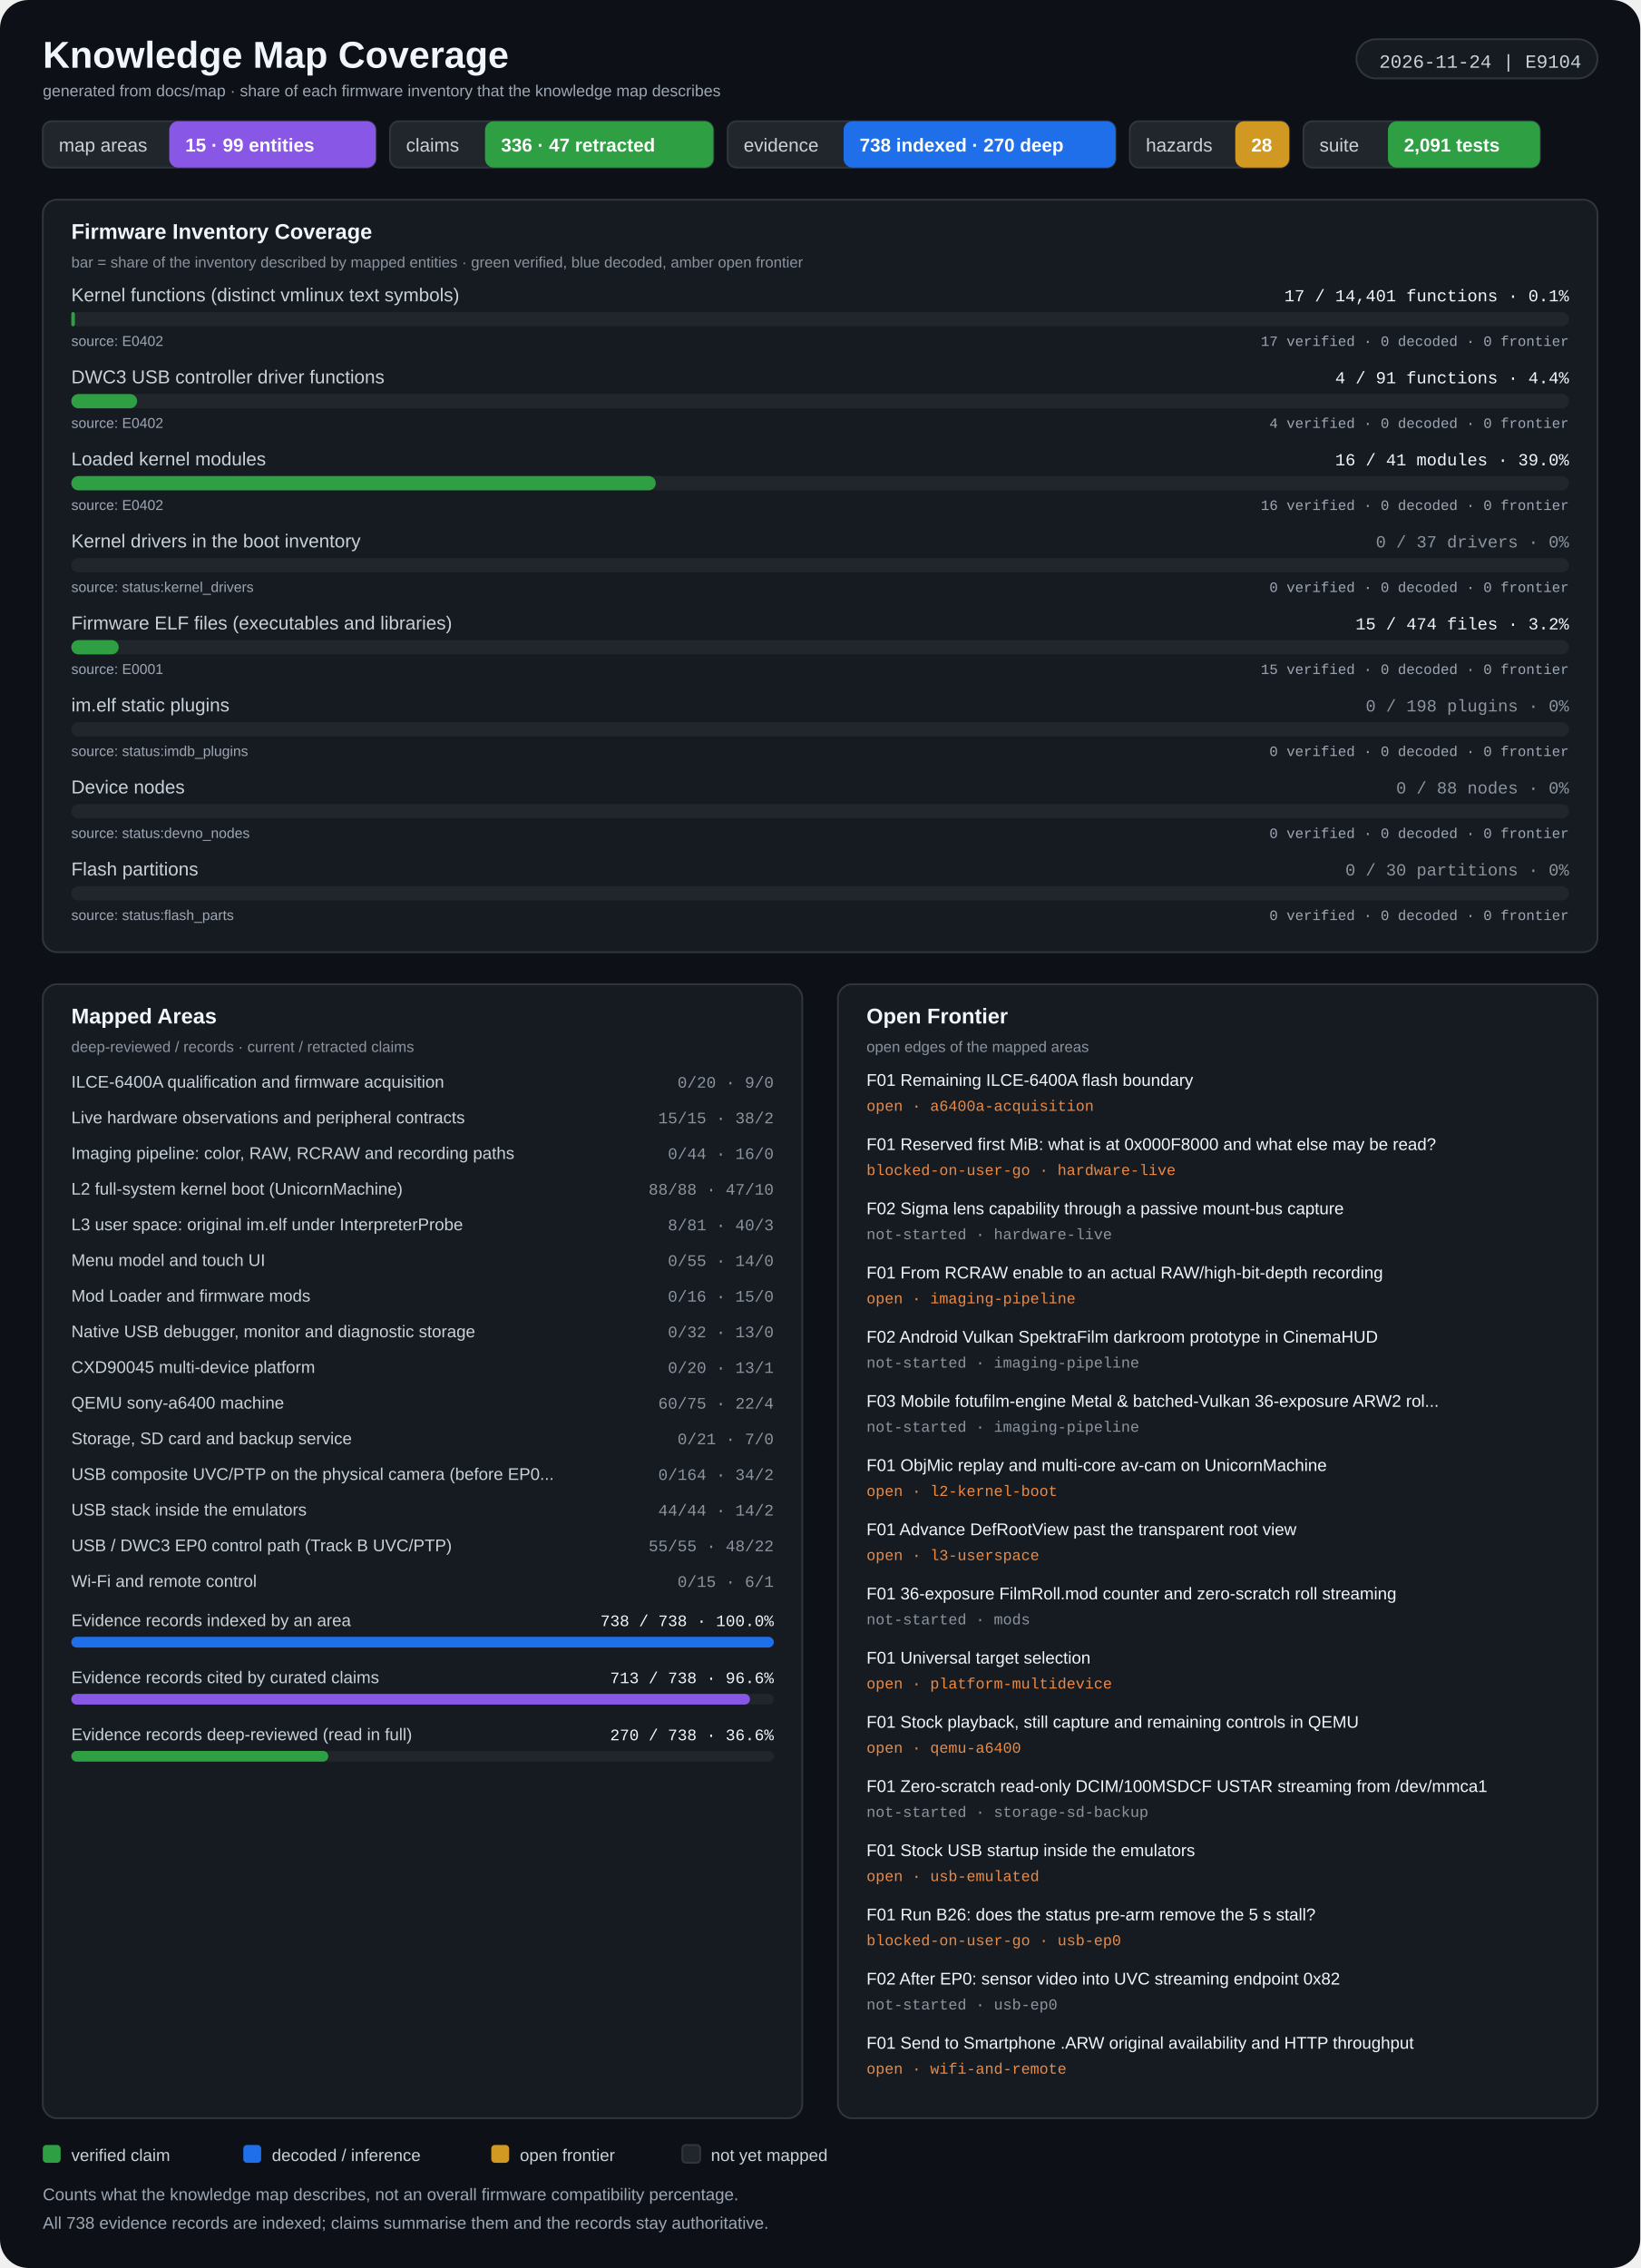
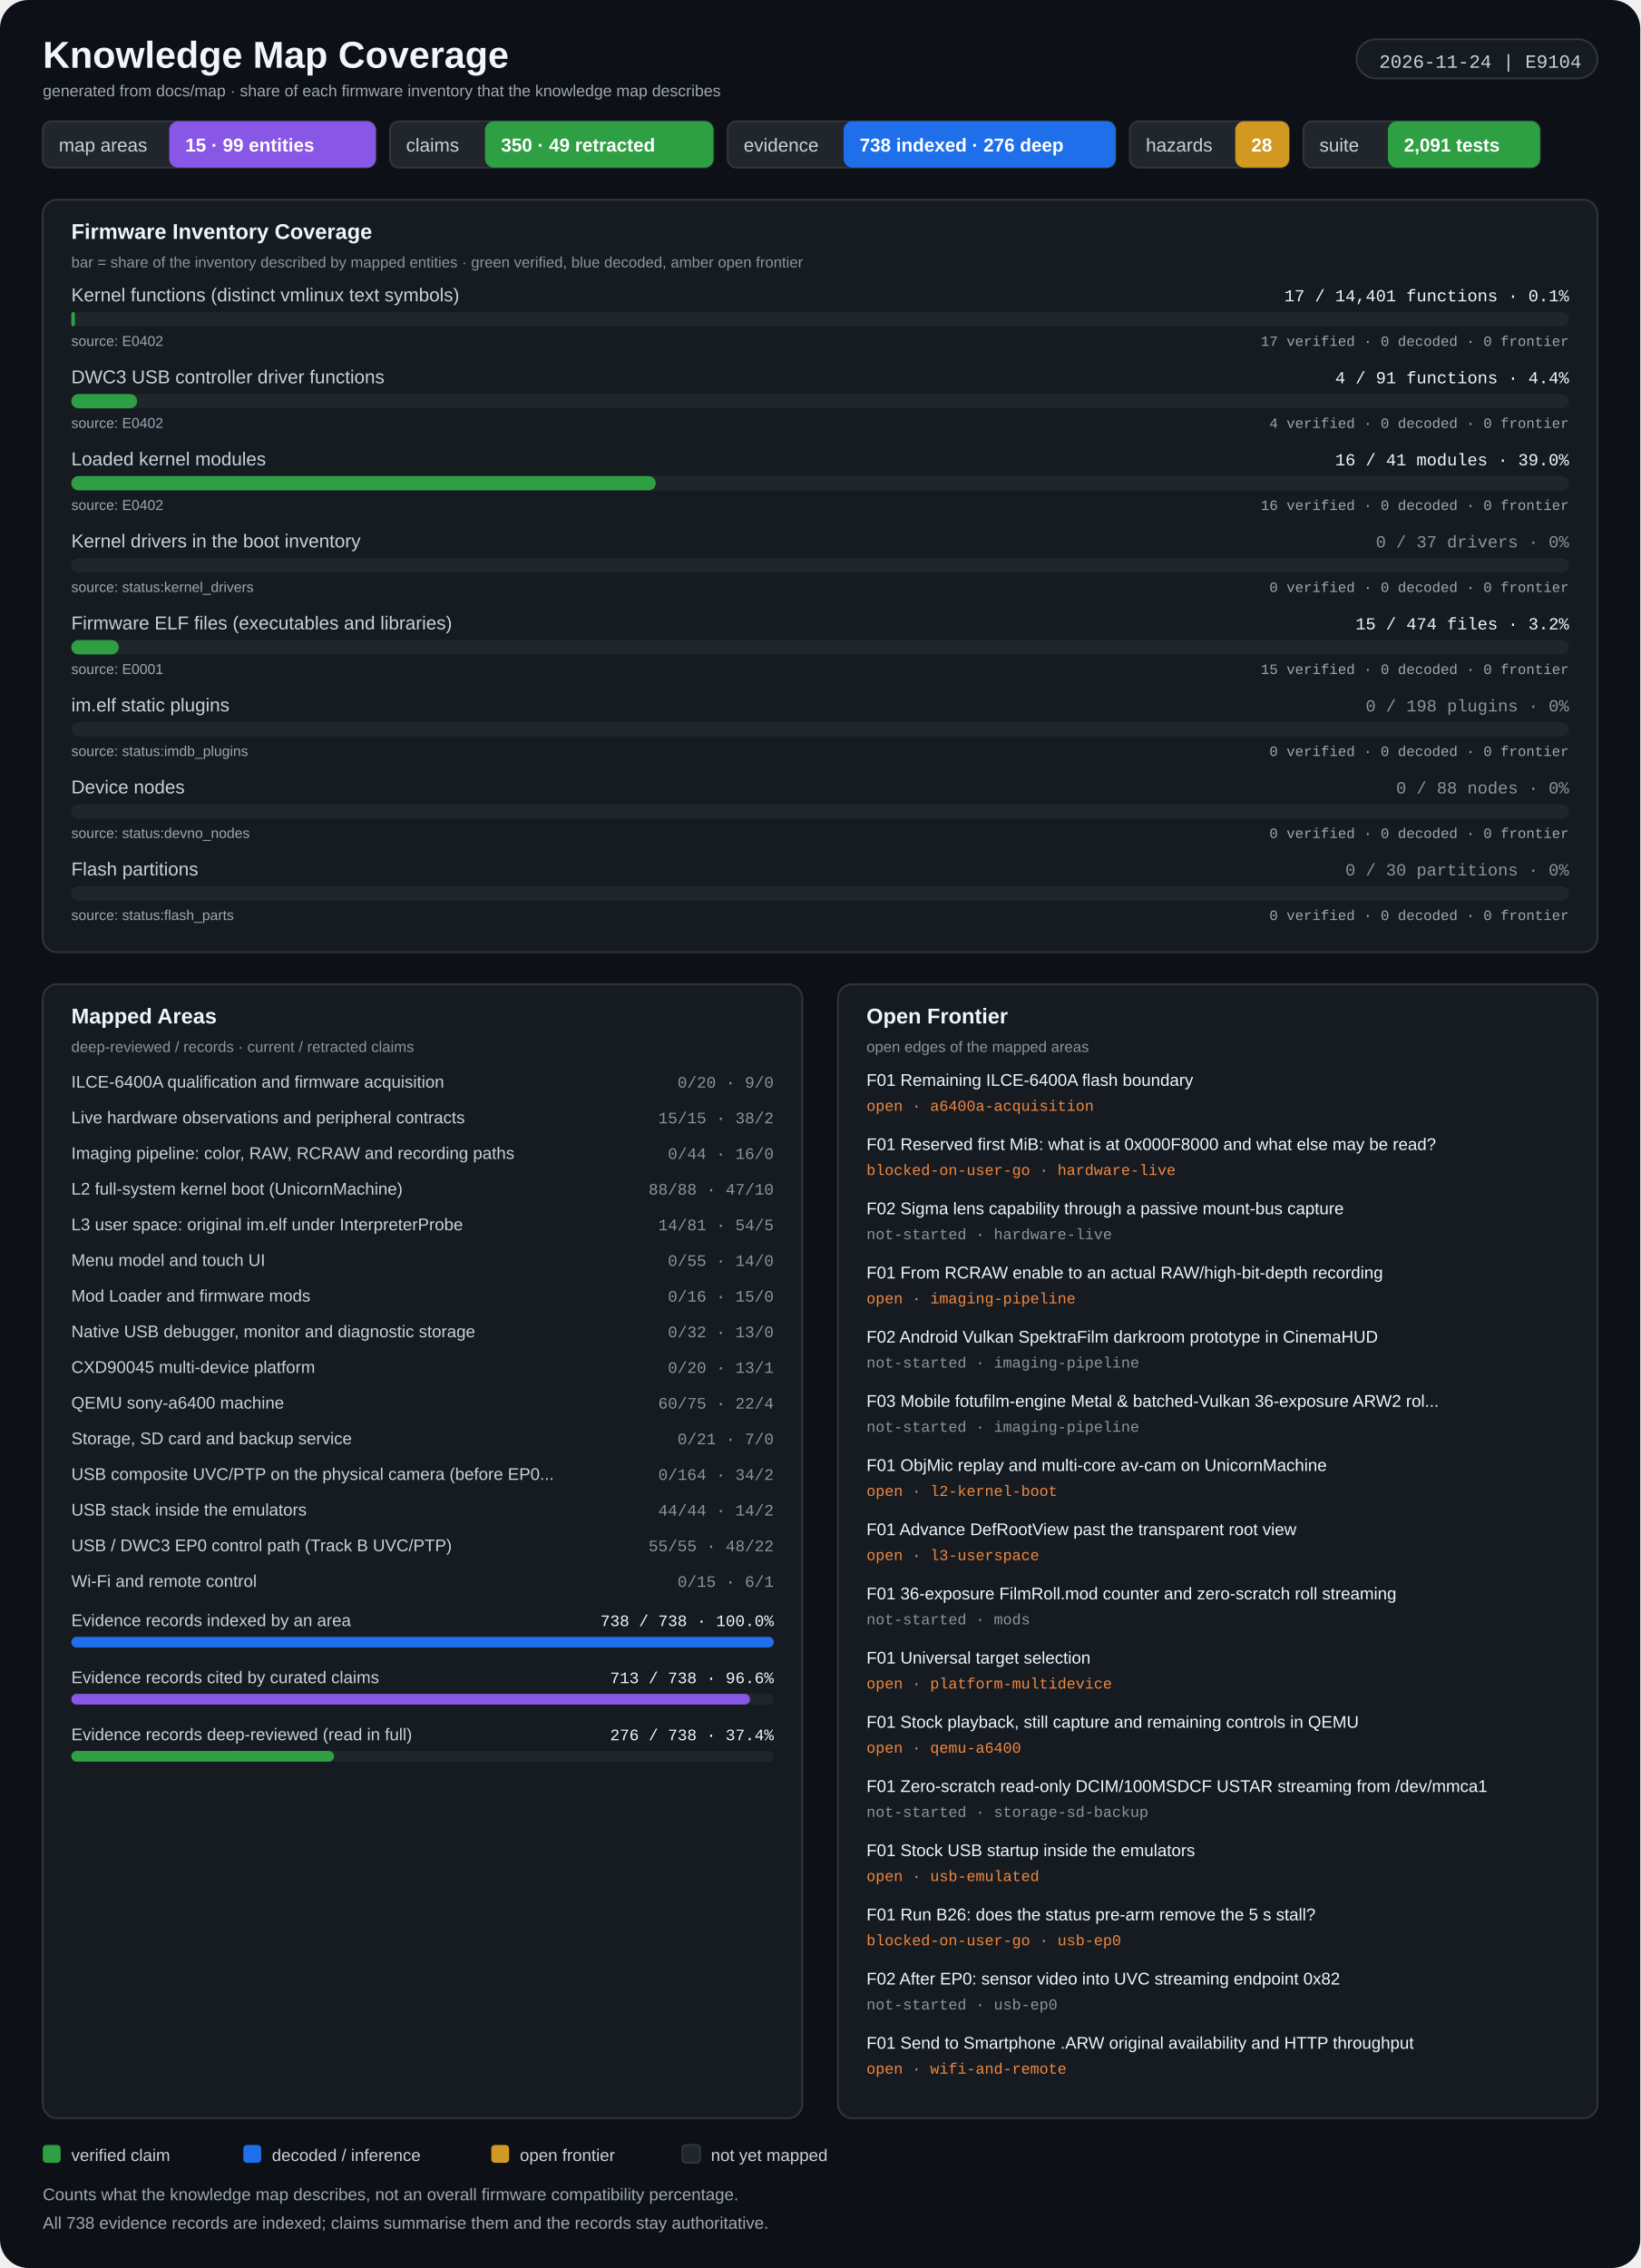
<svg xmlns="http://www.w3.org/2000/svg" width="920" height="1272" viewBox="0 0 920 1272" role="img" aria-labelledby="title desc">
  <rect width="920" height="1272" rx="16" fill="#0d1117" />
  <g>
    <text x="24" y="38" fill="#f0f6fc" font-size="21" font-weight="700" font-family="Segoe UI, Arial, sans-serif" text-anchor="start">Knowledge Map Coverage</text>
    <text x="24" y="54" fill="#9da7b3" font-size="9" font-weight="400" font-family="Segoe UI, Arial, sans-serif" text-anchor="start">generated from docs/map · share of each firmware inventory that the knowledge map describes</text>
    <rect x="760.82" y="22" width="135.18" height="22" rx="11" fill="#161b22" stroke="#30363d" stroke-width="1" />
    <text x="887" y="38" fill="#c9d1d9" font-size="10.5" font-weight="400" font-family="Consolas, 'Courier New', monospace" text-anchor="end">2026-11-24 | E9104</text>
    <rect x="24" y="68" width="186.763" height="26" rx="5" fill="#21262d" stroke="#30363d" stroke-width="1" />
    <rect x="94.92" y="68" width="115.843" height="26" rx="5" fill="#8957e5" />
    <text x="33" y="85" fill="#c9d1d9" font-size="10.5" font-weight="400" font-family="Segoe UI, Arial, sans-serif" text-anchor="start">map areas</text>
    <text x="103.92" y="85" fill="#ffffff" font-size="10.5" font-weight="700" font-family="Segoe UI, Arial, sans-serif" text-anchor="start">15 · 99 entities</text>
    <rect x="218.763" y="68" width="181.354" height="26" rx="5" fill="#21262d" stroke="#30363d" stroke-width="1" />
    <rect x="272.043" y="68" width="128.074" height="26" rx="5" fill="#2ea043" />
    <text x="227.763" y="85" fill="#c9d1d9" font-size="10.5" font-weight="400" font-family="Segoe UI, Arial, sans-serif" text-anchor="start">claims</text>
-     <text x="281.043" y="85" fill="#ffffff" font-size="10.5" font-weight="700" font-family="Segoe UI, Arial, sans-serif" text-anchor="start">336 · 47 retracted</text>
+     <text x="281.043" y="85" fill="#ffffff" font-size="10.5" font-weight="700" font-family="Segoe UI, Arial, sans-serif" text-anchor="start">350 · 49 retracted</text>
    <rect x="408.117" y="68" width="217.574" height="26" rx="5" fill="#21262d" stroke="#30363d" stroke-width="1" />
    <rect x="473.157" y="68" width="152.534" height="26" rx="5" fill="#1f6feb" />
    <text x="417.117" y="85" fill="#c9d1d9" font-size="10.5" font-weight="400" font-family="Segoe UI, Arial, sans-serif" text-anchor="start">evidence</text>
-     <text x="482.157" y="85" fill="#ffffff" font-size="10.5" font-weight="700" font-family="Segoe UI, Arial, sans-serif" text-anchor="start">738 indexed · 270 deep</text>
+     <text x="482.157" y="85" fill="#ffffff" font-size="10.5" font-weight="700" font-family="Segoe UI, Arial, sans-serif" text-anchor="start">738 indexed · 276 deep</text>
    <rect x="633.691" y="68" width="89.39" height="26" rx="5" fill="#21262d" stroke="#30363d" stroke-width="1" />
    <rect x="692.851" y="68" width="30.23" height="26" rx="5" fill="#d29922" />
    <text x="642.691" y="85" fill="#c9d1d9" font-size="10.5" font-weight="400" font-family="Segoe UI, Arial, sans-serif" text-anchor="start">hazards</text>
    <text x="701.851" y="85" fill="#ffffff" font-size="10.5" font-weight="700" font-family="Segoe UI, Arial, sans-serif" text-anchor="start">28</text>
    <rect x="731.082" y="68" width="132.667" height="26" rx="5" fill="#21262d" stroke="#30363d" stroke-width="1" />
    <rect x="778.482" y="68" width="85.267" height="26" rx="5" fill="#2ea043" />
    <text x="740.082" y="85" fill="#c9d1d9" font-size="10.5" font-weight="400" font-family="Segoe UI, Arial, sans-serif" text-anchor="start">suite</text>
    <text x="787.482" y="85" fill="#ffffff" font-size="10.5" font-weight="700" font-family="Segoe UI, Arial, sans-serif" text-anchor="start">2,091 tests</text>
    <rect x="24" y="112" width="872" height="422" rx="8" fill="#161b22" stroke="#30363d" stroke-width="1" />
    <text x="40" y="134" fill="#f0f6fc" font-size="12" font-weight="700" font-family="Segoe UI, Arial, sans-serif" text-anchor="start">Firmware Inventory Coverage</text>
    <text x="40" y="150" fill="#8b949e" font-size="8.5" font-weight="400" font-family="Segoe UI, Arial, sans-serif" text-anchor="start">bar = share of the inventory described by mapped entities · green verified, blue decoded, amber open frontier</text>
    <text x="40" y="169" fill="#c9d1d9" font-size="10.5" font-weight="400" font-family="Segoe UI, Arial, sans-serif" text-anchor="start">Kernel functions (distinct vmlinux text symbols)</text>
    <text x="880" y="169" fill="#f0f6fc" font-size="9.5" font-weight="400" font-family="Consolas, 'Courier New', monospace" text-anchor="end">17 / 14,401 functions · 0.1%</text>
    <rect x="40" y="175" width="840" height="8" rx="4" fill="#21262d" />
    <rect x="40" y="175" width="2" height="8" rx="1" fill="#2ea043" />
    <text x="40" y="194" fill="#9da7b3" font-size="8" font-weight="400" font-family="Segoe UI, Arial, sans-serif" text-anchor="start">source: E0402</text>
    <text x="880" y="194" fill="#9da7b3" font-size="8" font-weight="400" font-family="Consolas, 'Courier New', monospace" text-anchor="end">17 verified · 0 decoded · 0 frontier</text>
    <text x="40" y="215" fill="#c9d1d9" font-size="10.5" font-weight="400" font-family="Segoe UI, Arial, sans-serif" text-anchor="start">DWC3 USB controller driver functions</text>
    <text x="880" y="215" fill="#f0f6fc" font-size="9.5" font-weight="400" font-family="Consolas, 'Courier New', monospace" text-anchor="end">4 / 91 functions · 4.4%</text>
    <rect x="40" y="221" width="840" height="8" rx="4" fill="#21262d" />
    <rect x="40" y="221" width="36.923" height="8" rx="4" fill="#2ea043" />
    <text x="40" y="240" fill="#9da7b3" font-size="8" font-weight="400" font-family="Segoe UI, Arial, sans-serif" text-anchor="start">source: E0402</text>
    <text x="880" y="240" fill="#9da7b3" font-size="8" font-weight="400" font-family="Consolas, 'Courier New', monospace" text-anchor="end">4 verified · 0 decoded · 0 frontier</text>
    <text x="40" y="261" fill="#c9d1d9" font-size="10.5" font-weight="400" font-family="Segoe UI, Arial, sans-serif" text-anchor="start">Loaded kernel modules</text>
    <text x="880" y="261" fill="#f0f6fc" font-size="9.5" font-weight="400" font-family="Consolas, 'Courier New', monospace" text-anchor="end">16 / 41 modules · 39.0%</text>
    <rect x="40" y="267" width="840" height="8" rx="4" fill="#21262d" />
    <rect x="40" y="267" width="327.805" height="8" rx="4" fill="#2ea043" />
    <text x="40" y="286" fill="#9da7b3" font-size="8" font-weight="400" font-family="Segoe UI, Arial, sans-serif" text-anchor="start">source: E0402</text>
    <text x="880" y="286" fill="#9da7b3" font-size="8" font-weight="400" font-family="Consolas, 'Courier New', monospace" text-anchor="end">16 verified · 0 decoded · 0 frontier</text>
    <text x="40" y="307" fill="#c9d1d9" font-size="10.5" font-weight="400" font-family="Segoe UI, Arial, sans-serif" text-anchor="start">Kernel drivers in the boot inventory</text>
    <text x="880" y="307" fill="#8b949e" font-size="9.5" font-weight="400" font-family="Consolas, 'Courier New', monospace" text-anchor="end">0 / 37 drivers · 0%</text>
    <rect x="40" y="313" width="840" height="8" rx="4" fill="#21262d" />
    <text x="40" y="332" fill="#9da7b3" font-size="8" font-weight="400" font-family="Segoe UI, Arial, sans-serif" text-anchor="start">source: status:kernel_drivers</text>
    <text x="880" y="332" fill="#9da7b3" font-size="8" font-weight="400" font-family="Consolas, 'Courier New', monospace" text-anchor="end">0 verified · 0 decoded · 0 frontier</text>
    <text x="40" y="353" fill="#c9d1d9" font-size="10.5" font-weight="400" font-family="Segoe UI, Arial, sans-serif" text-anchor="start">Firmware ELF files (executables and libraries)</text>
    <text x="880" y="353" fill="#f0f6fc" font-size="9.5" font-weight="400" font-family="Consolas, 'Courier New', monospace" text-anchor="end">15 / 474 files · 3.2%</text>
    <rect x="40" y="359" width="840" height="8" rx="4" fill="#21262d" />
    <rect x="40" y="359" width="26.582" height="8" rx="4" fill="#2ea043" />
    <text x="40" y="378" fill="#9da7b3" font-size="8" font-weight="400" font-family="Segoe UI, Arial, sans-serif" text-anchor="start">source: E0001</text>
    <text x="880" y="378" fill="#9da7b3" font-size="8" font-weight="400" font-family="Consolas, 'Courier New', monospace" text-anchor="end">15 verified · 0 decoded · 0 frontier</text>
    <text x="40" y="399" fill="#c9d1d9" font-size="10.5" font-weight="400" font-family="Segoe UI, Arial, sans-serif" text-anchor="start">im.elf static plugins</text>
    <text x="880" y="399" fill="#8b949e" font-size="9.5" font-weight="400" font-family="Consolas, 'Courier New', monospace" text-anchor="end">0 / 198 plugins · 0%</text>
    <rect x="40" y="405" width="840" height="8" rx="4" fill="#21262d" />
    <text x="40" y="424" fill="#9da7b3" font-size="8" font-weight="400" font-family="Segoe UI, Arial, sans-serif" text-anchor="start">source: status:imdb_plugins</text>
    <text x="880" y="424" fill="#9da7b3" font-size="8" font-weight="400" font-family="Consolas, 'Courier New', monospace" text-anchor="end">0 verified · 0 decoded · 0 frontier</text>
    <text x="40" y="445" fill="#c9d1d9" font-size="10.5" font-weight="400" font-family="Segoe UI, Arial, sans-serif" text-anchor="start">Device nodes</text>
    <text x="880" y="445" fill="#8b949e" font-size="9.5" font-weight="400" font-family="Consolas, 'Courier New', monospace" text-anchor="end">0 / 88 nodes · 0%</text>
    <rect x="40" y="451" width="840" height="8" rx="4" fill="#21262d" />
    <text x="40" y="470" fill="#9da7b3" font-size="8" font-weight="400" font-family="Segoe UI, Arial, sans-serif" text-anchor="start">source: status:devno_nodes</text>
    <text x="880" y="470" fill="#9da7b3" font-size="8" font-weight="400" font-family="Consolas, 'Courier New', monospace" text-anchor="end">0 verified · 0 decoded · 0 frontier</text>
    <text x="40" y="491" fill="#c9d1d9" font-size="10.5" font-weight="400" font-family="Segoe UI, Arial, sans-serif" text-anchor="start">Flash partitions</text>
    <text x="880" y="491" fill="#8b949e" font-size="9.5" font-weight="400" font-family="Consolas, 'Courier New', monospace" text-anchor="end">0 / 30 partitions · 0%</text>
    <rect x="40" y="497" width="840" height="8" rx="4" fill="#21262d" />
    <text x="40" y="516" fill="#9da7b3" font-size="8" font-weight="400" font-family="Segoe UI, Arial, sans-serif" text-anchor="start">source: status:flash_parts</text>
    <text x="880" y="516" fill="#9da7b3" font-size="8" font-weight="400" font-family="Consolas, 'Courier New', monospace" text-anchor="end">0 verified · 0 decoded · 0 frontier</text>
    <rect x="24" y="552" width="426" height="636" rx="8" fill="#161b22" stroke="#30363d" stroke-width="1" />
    <rect x="470" y="552" width="426" height="636" rx="8" fill="#161b22" stroke="#30363d" stroke-width="1" />
    <text x="40" y="574" fill="#f0f6fc" font-size="12" font-weight="700" font-family="Segoe UI, Arial, sans-serif" text-anchor="start">Mapped Areas</text>
    <text x="40" y="590" fill="#8b949e" font-size="8.5" font-weight="400" font-family="Segoe UI, Arial, sans-serif" text-anchor="start">deep-reviewed / records · current / retracted claims</text>
    <text x="486" y="574" fill="#f0f6fc" font-size="12" font-weight="700" font-family="Segoe UI, Arial, sans-serif" text-anchor="start">Open Frontier</text>
    <text x="486" y="590" fill="#8b949e" font-size="8.5" font-weight="400" font-family="Segoe UI, Arial, sans-serif" text-anchor="start">open edges of the mapped areas</text>
    <text x="40" y="610" fill="#c9d1d9" font-size="9.5" font-weight="400" font-family="Segoe UI, Arial, sans-serif" text-anchor="start">ILCE-6400A qualification and firmware acquisition</text>
    <text x="434" y="610" fill="#8b949e" font-size="9" font-weight="400" font-family="Consolas, 'Courier New', monospace" text-anchor="end">0/20 · 9/0</text>
    <text x="40" y="630" fill="#c9d1d9" font-size="9.5" font-weight="400" font-family="Segoe UI, Arial, sans-serif" text-anchor="start">Live hardware observations and peripheral contracts</text>
    <text x="434" y="630" fill="#8b949e" font-size="9" font-weight="400" font-family="Consolas, 'Courier New', monospace" text-anchor="end">15/15 · 38/2</text>
    <text x="40" y="650" fill="#c9d1d9" font-size="9.5" font-weight="400" font-family="Segoe UI, Arial, sans-serif" text-anchor="start">Imaging pipeline: color, RAW, RCRAW and recording paths</text>
    <text x="434" y="650" fill="#8b949e" font-size="9" font-weight="400" font-family="Consolas, 'Courier New', monospace" text-anchor="end">0/44 · 16/0</text>
    <text x="40" y="670" fill="#c9d1d9" font-size="9.5" font-weight="400" font-family="Segoe UI, Arial, sans-serif" text-anchor="start">L2 full-system kernel boot (UnicornMachine)</text>
    <text x="434" y="670" fill="#8b949e" font-size="9" font-weight="400" font-family="Consolas, 'Courier New', monospace" text-anchor="end">88/88 · 47/10</text>
    <text x="40" y="690" fill="#c9d1d9" font-size="9.5" font-weight="400" font-family="Segoe UI, Arial, sans-serif" text-anchor="start">L3 user space: original im.elf under InterpreterProbe</text>
-     <text x="434" y="690" fill="#8b949e" font-size="9" font-weight="400" font-family="Consolas, 'Courier New', monospace" text-anchor="end">8/81 · 40/3</text>
+     <text x="434" y="690" fill="#8b949e" font-size="9" font-weight="400" font-family="Consolas, 'Courier New', monospace" text-anchor="end">14/81 · 54/5</text>
    <text x="40" y="710" fill="#c9d1d9" font-size="9.5" font-weight="400" font-family="Segoe UI, Arial, sans-serif" text-anchor="start">Menu model and touch UI</text>
    <text x="434" y="710" fill="#8b949e" font-size="9" font-weight="400" font-family="Consolas, 'Courier New', monospace" text-anchor="end">0/55 · 14/0</text>
    <text x="40" y="730" fill="#c9d1d9" font-size="9.5" font-weight="400" font-family="Segoe UI, Arial, sans-serif" text-anchor="start">Mod Loader and firmware mods</text>
    <text x="434" y="730" fill="#8b949e" font-size="9" font-weight="400" font-family="Consolas, 'Courier New', monospace" text-anchor="end">0/16 · 15/0</text>
    <text x="40" y="750" fill="#c9d1d9" font-size="9.5" font-weight="400" font-family="Segoe UI, Arial, sans-serif" text-anchor="start">Native USB debugger, monitor and diagnostic storage</text>
    <text x="434" y="750" fill="#8b949e" font-size="9" font-weight="400" font-family="Consolas, 'Courier New', monospace" text-anchor="end">0/32 · 13/0</text>
    <text x="40" y="770" fill="#c9d1d9" font-size="9.5" font-weight="400" font-family="Segoe UI, Arial, sans-serif" text-anchor="start">CXD90045 multi-device platform</text>
    <text x="434" y="770" fill="#8b949e" font-size="9" font-weight="400" font-family="Consolas, 'Courier New', monospace" text-anchor="end">0/20 · 13/1</text>
    <text x="40" y="790" fill="#c9d1d9" font-size="9.5" font-weight="400" font-family="Segoe UI, Arial, sans-serif" text-anchor="start">QEMU sony-a6400 machine</text>
    <text x="434" y="790" fill="#8b949e" font-size="9" font-weight="400" font-family="Consolas, 'Courier New', monospace" text-anchor="end">60/75 · 22/4</text>
    <text x="40" y="810" fill="#c9d1d9" font-size="9.5" font-weight="400" font-family="Segoe UI, Arial, sans-serif" text-anchor="start">Storage, SD card and backup service</text>
    <text x="434" y="810" fill="#8b949e" font-size="9" font-weight="400" font-family="Consolas, 'Courier New', monospace" text-anchor="end">0/21 · 7/0</text>
    <text x="40" y="830" fill="#c9d1d9" font-size="9.5" font-weight="400" font-family="Segoe UI, Arial, sans-serif" text-anchor="start">USB composite UVC/PTP on the physical camera (before EP0...</text>
    <text x="434" y="830" fill="#8b949e" font-size="9" font-weight="400" font-family="Consolas, 'Courier New', monospace" text-anchor="end">0/164 · 34/2</text>
    <text x="40" y="850" fill="#c9d1d9" font-size="9.5" font-weight="400" font-family="Segoe UI, Arial, sans-serif" text-anchor="start">USB stack inside the emulators</text>
    <text x="434" y="850" fill="#8b949e" font-size="9" font-weight="400" font-family="Consolas, 'Courier New', monospace" text-anchor="end">44/44 · 14/2</text>
    <text x="40" y="870" fill="#c9d1d9" font-size="9.5" font-weight="400" font-family="Segoe UI, Arial, sans-serif" text-anchor="start">USB / DWC3 EP0 control path (Track B UVC/PTP)</text>
    <text x="434" y="870" fill="#8b949e" font-size="9" font-weight="400" font-family="Consolas, 'Courier New', monospace" text-anchor="end">55/55 · 48/22</text>
    <text x="40" y="890" fill="#c9d1d9" font-size="9.5" font-weight="400" font-family="Segoe UI, Arial, sans-serif" text-anchor="start">Wi-Fi and remote control</text>
    <text x="434" y="890" fill="#8b949e" font-size="9" font-weight="400" font-family="Consolas, 'Courier New', monospace" text-anchor="end">0/15 · 6/1</text>
    <text x="40" y="912" fill="#c9d1d9" font-size="9.5" font-weight="400" font-family="Segoe UI, Arial, sans-serif" text-anchor="start">Evidence records indexed by an area</text>
    <text x="434" y="912" fill="#f0f6fc" font-size="9" font-weight="400" font-family="Consolas, 'Courier New', monospace" text-anchor="end">738 / 738 · 100.0%</text>
    <rect x="40" y="918" width="394" height="6" rx="3" fill="#21262d" />
    <rect x="40" y="918" width="394" height="6" rx="3" fill="#1f6feb" />
    <text x="40" y="944" fill="#c9d1d9" font-size="9.5" font-weight="400" font-family="Segoe UI, Arial, sans-serif" text-anchor="start">Evidence records cited by curated claims</text>
    <text x="434" y="944" fill="#f0f6fc" font-size="9" font-weight="400" font-family="Consolas, 'Courier New', monospace" text-anchor="end">713 / 738 · 96.6%</text>
    <rect x="40" y="950" width="394" height="6" rx="3" fill="#21262d" />
    <rect x="40" y="950" width="380.653" height="6" rx="3" fill="#8957e5" />
    <text x="40" y="976" fill="#c9d1d9" font-size="9.5" font-weight="400" font-family="Segoe UI, Arial, sans-serif" text-anchor="start">Evidence records deep-reviewed (read in full)</text>
-     <text x="434" y="976" fill="#f0f6fc" font-size="9" font-weight="400" font-family="Consolas, 'Courier New', monospace" text-anchor="end">270 / 738 · 36.6%</text>
+     <text x="434" y="976" fill="#f0f6fc" font-size="9" font-weight="400" font-family="Consolas, 'Courier New', monospace" text-anchor="end">276 / 738 · 37.4%</text>
    <rect x="40" y="982" width="394" height="6" rx="3" fill="#21262d" />
-     <rect x="40" y="982" width="144.146" height="6" rx="3" fill="#2ea043" />
+     <rect x="40" y="982" width="147.35" height="6" rx="3" fill="#2ea043" />
    <text x="486" y="609" fill="#f0f6fc" font-size="9.5" font-weight="400" font-family="Segoe UI, Arial, sans-serif" text-anchor="start">F01  Remaining ILCE-6400A flash boundary</text>
    <text x="486" y="623" fill="#f0883e" font-size="8.5" font-weight="400" font-family="Consolas, 'Courier New', monospace" text-anchor="start">open · a6400a-acquisition</text>
    <text x="486" y="645" fill="#f0f6fc" font-size="9.5" font-weight="400" font-family="Segoe UI, Arial, sans-serif" text-anchor="start">F01  Reserved first MiB: what is at 0x000F8000 and what else may be read?</text>
    <text x="486" y="659" fill="#f0883e" font-size="8.5" font-weight="400" font-family="Consolas, 'Courier New', monospace" text-anchor="start">blocked-on-user-go · hardware-live</text>
    <text x="486" y="681" fill="#f0f6fc" font-size="9.5" font-weight="400" font-family="Segoe UI, Arial, sans-serif" text-anchor="start">F02  Sigma lens capability through a passive mount-bus capture</text>
    <text x="486" y="695" fill="#8b949e" font-size="8.5" font-weight="400" font-family="Consolas, 'Courier New', monospace" text-anchor="start">not-started · hardware-live</text>
    <text x="486" y="717" fill="#f0f6fc" font-size="9.5" font-weight="400" font-family="Segoe UI, Arial, sans-serif" text-anchor="start">F01  From RCRAW enable to an actual RAW/high-bit-depth recording</text>
    <text x="486" y="731" fill="#f0883e" font-size="8.5" font-weight="400" font-family="Consolas, 'Courier New', monospace" text-anchor="start">open · imaging-pipeline</text>
    <text x="486" y="753" fill="#f0f6fc" font-size="9.5" font-weight="400" font-family="Segoe UI, Arial, sans-serif" text-anchor="start">F02  Android Vulkan SpektraFilm darkroom prototype in CinemaHUD</text>
    <text x="486" y="767" fill="#8b949e" font-size="8.5" font-weight="400" font-family="Consolas, 'Courier New', monospace" text-anchor="start">not-started · imaging-pipeline</text>
    <text x="486" y="789" fill="#f0f6fc" font-size="9.5" font-weight="400" font-family="Segoe UI, Arial, sans-serif" text-anchor="start">F03  Mobile fotufilm-engine Metal &amp; batched-Vulkan 36-exposure ARW2 rol...</text>
    <text x="486" y="803" fill="#8b949e" font-size="8.5" font-weight="400" font-family="Consolas, 'Courier New', monospace" text-anchor="start">not-started · imaging-pipeline</text>
    <text x="486" y="825" fill="#f0f6fc" font-size="9.5" font-weight="400" font-family="Segoe UI, Arial, sans-serif" text-anchor="start">F01  ObjMic replay and multi-core av-cam on UnicornMachine</text>
    <text x="486" y="839" fill="#f0883e" font-size="8.5" font-weight="400" font-family="Consolas, 'Courier New', monospace" text-anchor="start">open · l2-kernel-boot</text>
    <text x="486" y="861" fill="#f0f6fc" font-size="9.5" font-weight="400" font-family="Segoe UI, Arial, sans-serif" text-anchor="start">F01  Advance DefRootView past the transparent root view</text>
    <text x="486" y="875" fill="#f0883e" font-size="8.5" font-weight="400" font-family="Consolas, 'Courier New', monospace" text-anchor="start">open · l3-userspace</text>
    <text x="486" y="897" fill="#f0f6fc" font-size="9.5" font-weight="400" font-family="Segoe UI, Arial, sans-serif" text-anchor="start">F01  36-exposure FilmRoll.mod counter and zero-scratch roll streaming</text>
    <text x="486" y="911" fill="#8b949e" font-size="8.5" font-weight="400" font-family="Consolas, 'Courier New', monospace" text-anchor="start">not-started · mods</text>
    <text x="486" y="933" fill="#f0f6fc" font-size="9.5" font-weight="400" font-family="Segoe UI, Arial, sans-serif" text-anchor="start">F01  Universal target selection</text>
    <text x="486" y="947" fill="#f0883e" font-size="8.5" font-weight="400" font-family="Consolas, 'Courier New', monospace" text-anchor="start">open · platform-multidevice</text>
    <text x="486" y="969" fill="#f0f6fc" font-size="9.5" font-weight="400" font-family="Segoe UI, Arial, sans-serif" text-anchor="start">F01  Stock playback, still capture and remaining controls in QEMU</text>
    <text x="486" y="983" fill="#f0883e" font-size="8.5" font-weight="400" font-family="Consolas, 'Courier New', monospace" text-anchor="start">open · qemu-a6400</text>
    <text x="486" y="1005" fill="#f0f6fc" font-size="9.5" font-weight="400" font-family="Segoe UI, Arial, sans-serif" text-anchor="start">F01  Zero-scratch read-only DCIM/100MSDCF USTAR streaming from /dev/mmca1</text>
    <text x="486" y="1019" fill="#8b949e" font-size="8.5" font-weight="400" font-family="Consolas, 'Courier New', monospace" text-anchor="start">not-started · storage-sd-backup</text>
    <text x="486" y="1041" fill="#f0f6fc" font-size="9.5" font-weight="400" font-family="Segoe UI, Arial, sans-serif" text-anchor="start">F01  Stock USB startup inside the emulators</text>
    <text x="486" y="1055" fill="#f0883e" font-size="8.5" font-weight="400" font-family="Consolas, 'Courier New', monospace" text-anchor="start">open · usb-emulated</text>
    <text x="486" y="1077" fill="#f0f6fc" font-size="9.5" font-weight="400" font-family="Segoe UI, Arial, sans-serif" text-anchor="start">F01  Run B26: does the status pre-arm remove the 5 s stall?</text>
    <text x="486" y="1091" fill="#f0883e" font-size="8.5" font-weight="400" font-family="Consolas, 'Courier New', monospace" text-anchor="start">blocked-on-user-go · usb-ep0</text>
    <text x="486" y="1113" fill="#f0f6fc" font-size="9.5" font-weight="400" font-family="Segoe UI, Arial, sans-serif" text-anchor="start">F02  After EP0: sensor video into UVC streaming endpoint 0x82</text>
    <text x="486" y="1127" fill="#8b949e" font-size="8.5" font-weight="400" font-family="Consolas, 'Courier New', monospace" text-anchor="start">not-started · usb-ep0</text>
    <text x="486" y="1149" fill="#f0f6fc" font-size="9.5" font-weight="400" font-family="Segoe UI, Arial, sans-serif" text-anchor="start">F01  Send to Smartphone .ARW original availability and HTTP throughput</text>
    <text x="486" y="1163" fill="#f0883e" font-size="8.5" font-weight="400" font-family="Consolas, 'Courier New', monospace" text-anchor="start">open · wifi-and-remote</text>
    <rect x="24" y="1203" width="10" height="10" rx="2" fill="#2ea043" />
    <text x="40" y="1212" fill="#c9d1d9" font-size="9.5" font-weight="400" font-family="Segoe UI, Arial, sans-serif" text-anchor="start">verified claim</text>
    <rect x="136.48" y="1203" width="10" height="10" rx="2" fill="#1f6feb" />
    <text x="152.48" y="1212" fill="#c9d1d9" font-size="9.5" font-weight="400" font-family="Segoe UI, Arial, sans-serif" text-anchor="start">decoded / inference</text>
    <rect x="275.56" y="1203" width="10" height="10" rx="2" fill="#d29922" />
    <text x="291.56" y="1212" fill="#c9d1d9" font-size="9.5" font-weight="400" font-family="Segoe UI, Arial, sans-serif" text-anchor="start">open frontier</text>
    <rect x="382.72" y="1203" width="10" height="10" rx="2" fill="#21262d" stroke="#30363d" stroke-width="1" />
    <text x="398.72" y="1212" fill="#c9d1d9" font-size="9.5" font-weight="400" font-family="Segoe UI, Arial, sans-serif" text-anchor="start">not yet mapped</text>
    <text x="24" y="1234" fill="#9da7b3" font-size="9.5" font-weight="400" font-family="Segoe UI, Arial, sans-serif" text-anchor="start">Counts what the knowledge map describes, not an overall firmware compatibility percentage.</text>
    <text x="24" y="1250" fill="#9da7b3" font-size="9.5" font-weight="400" font-family="Segoe UI, Arial, sans-serif" text-anchor="start">All 738 evidence records are indexed; claims summarise them and the records stay authoritative.</text>
  </g>
</svg>
